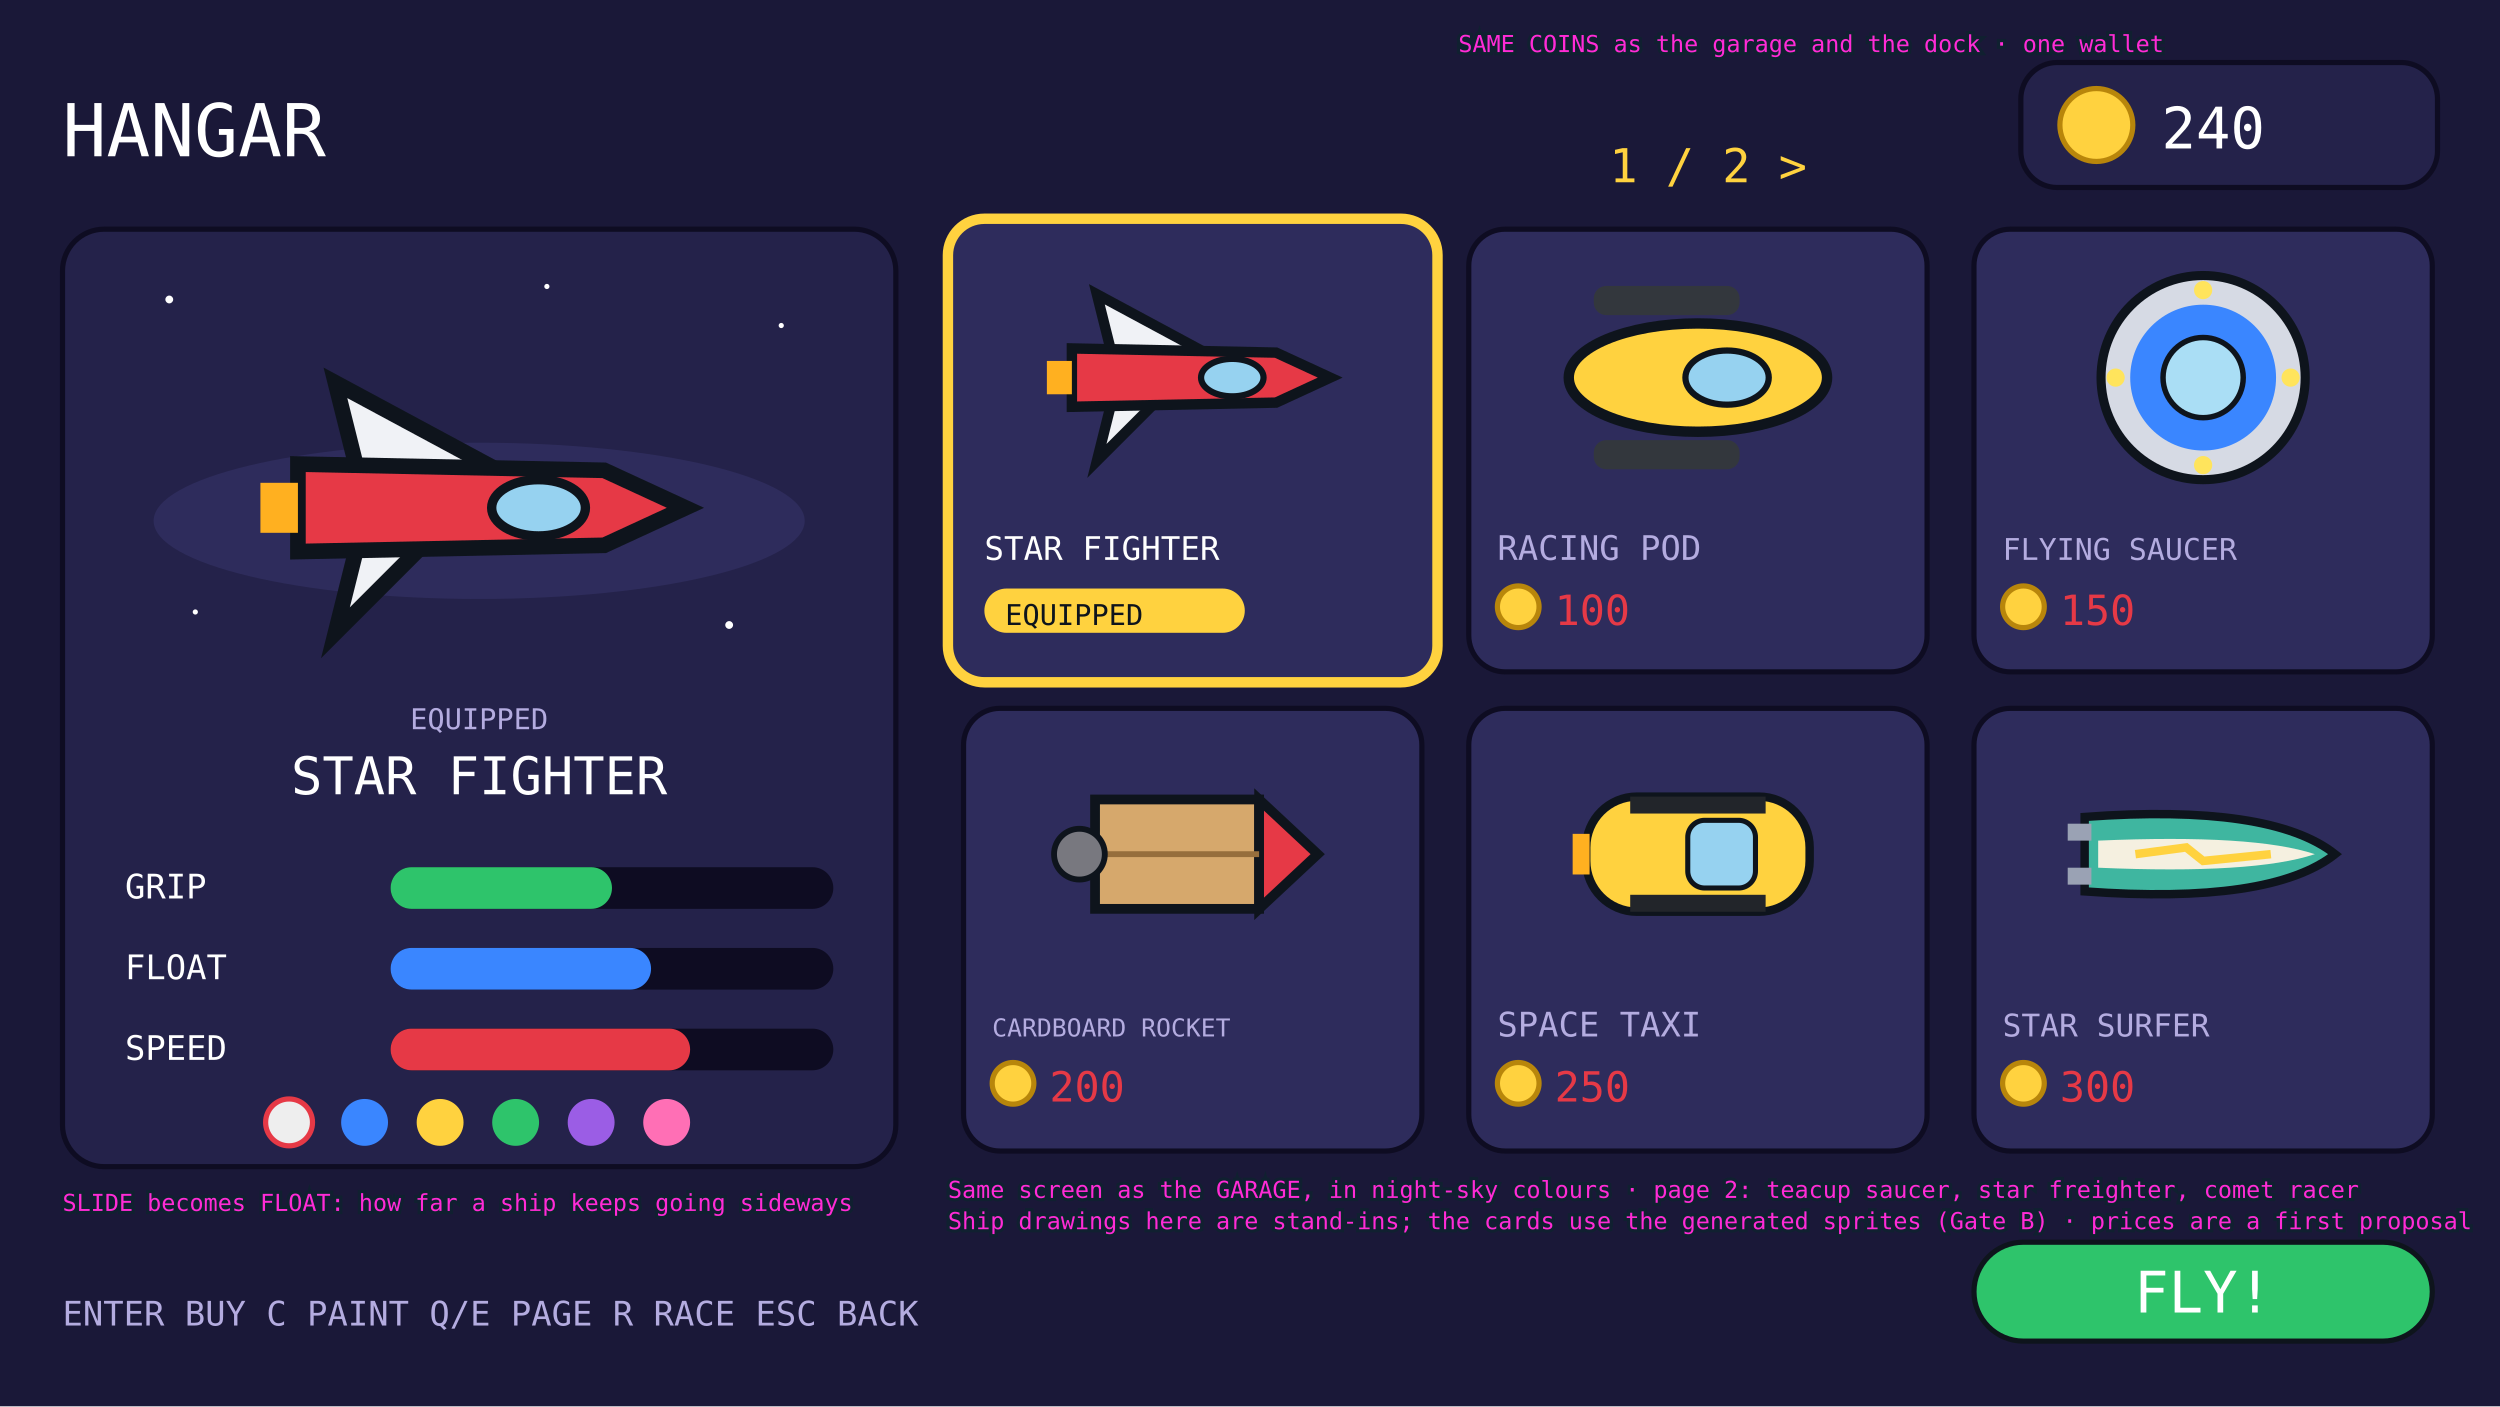
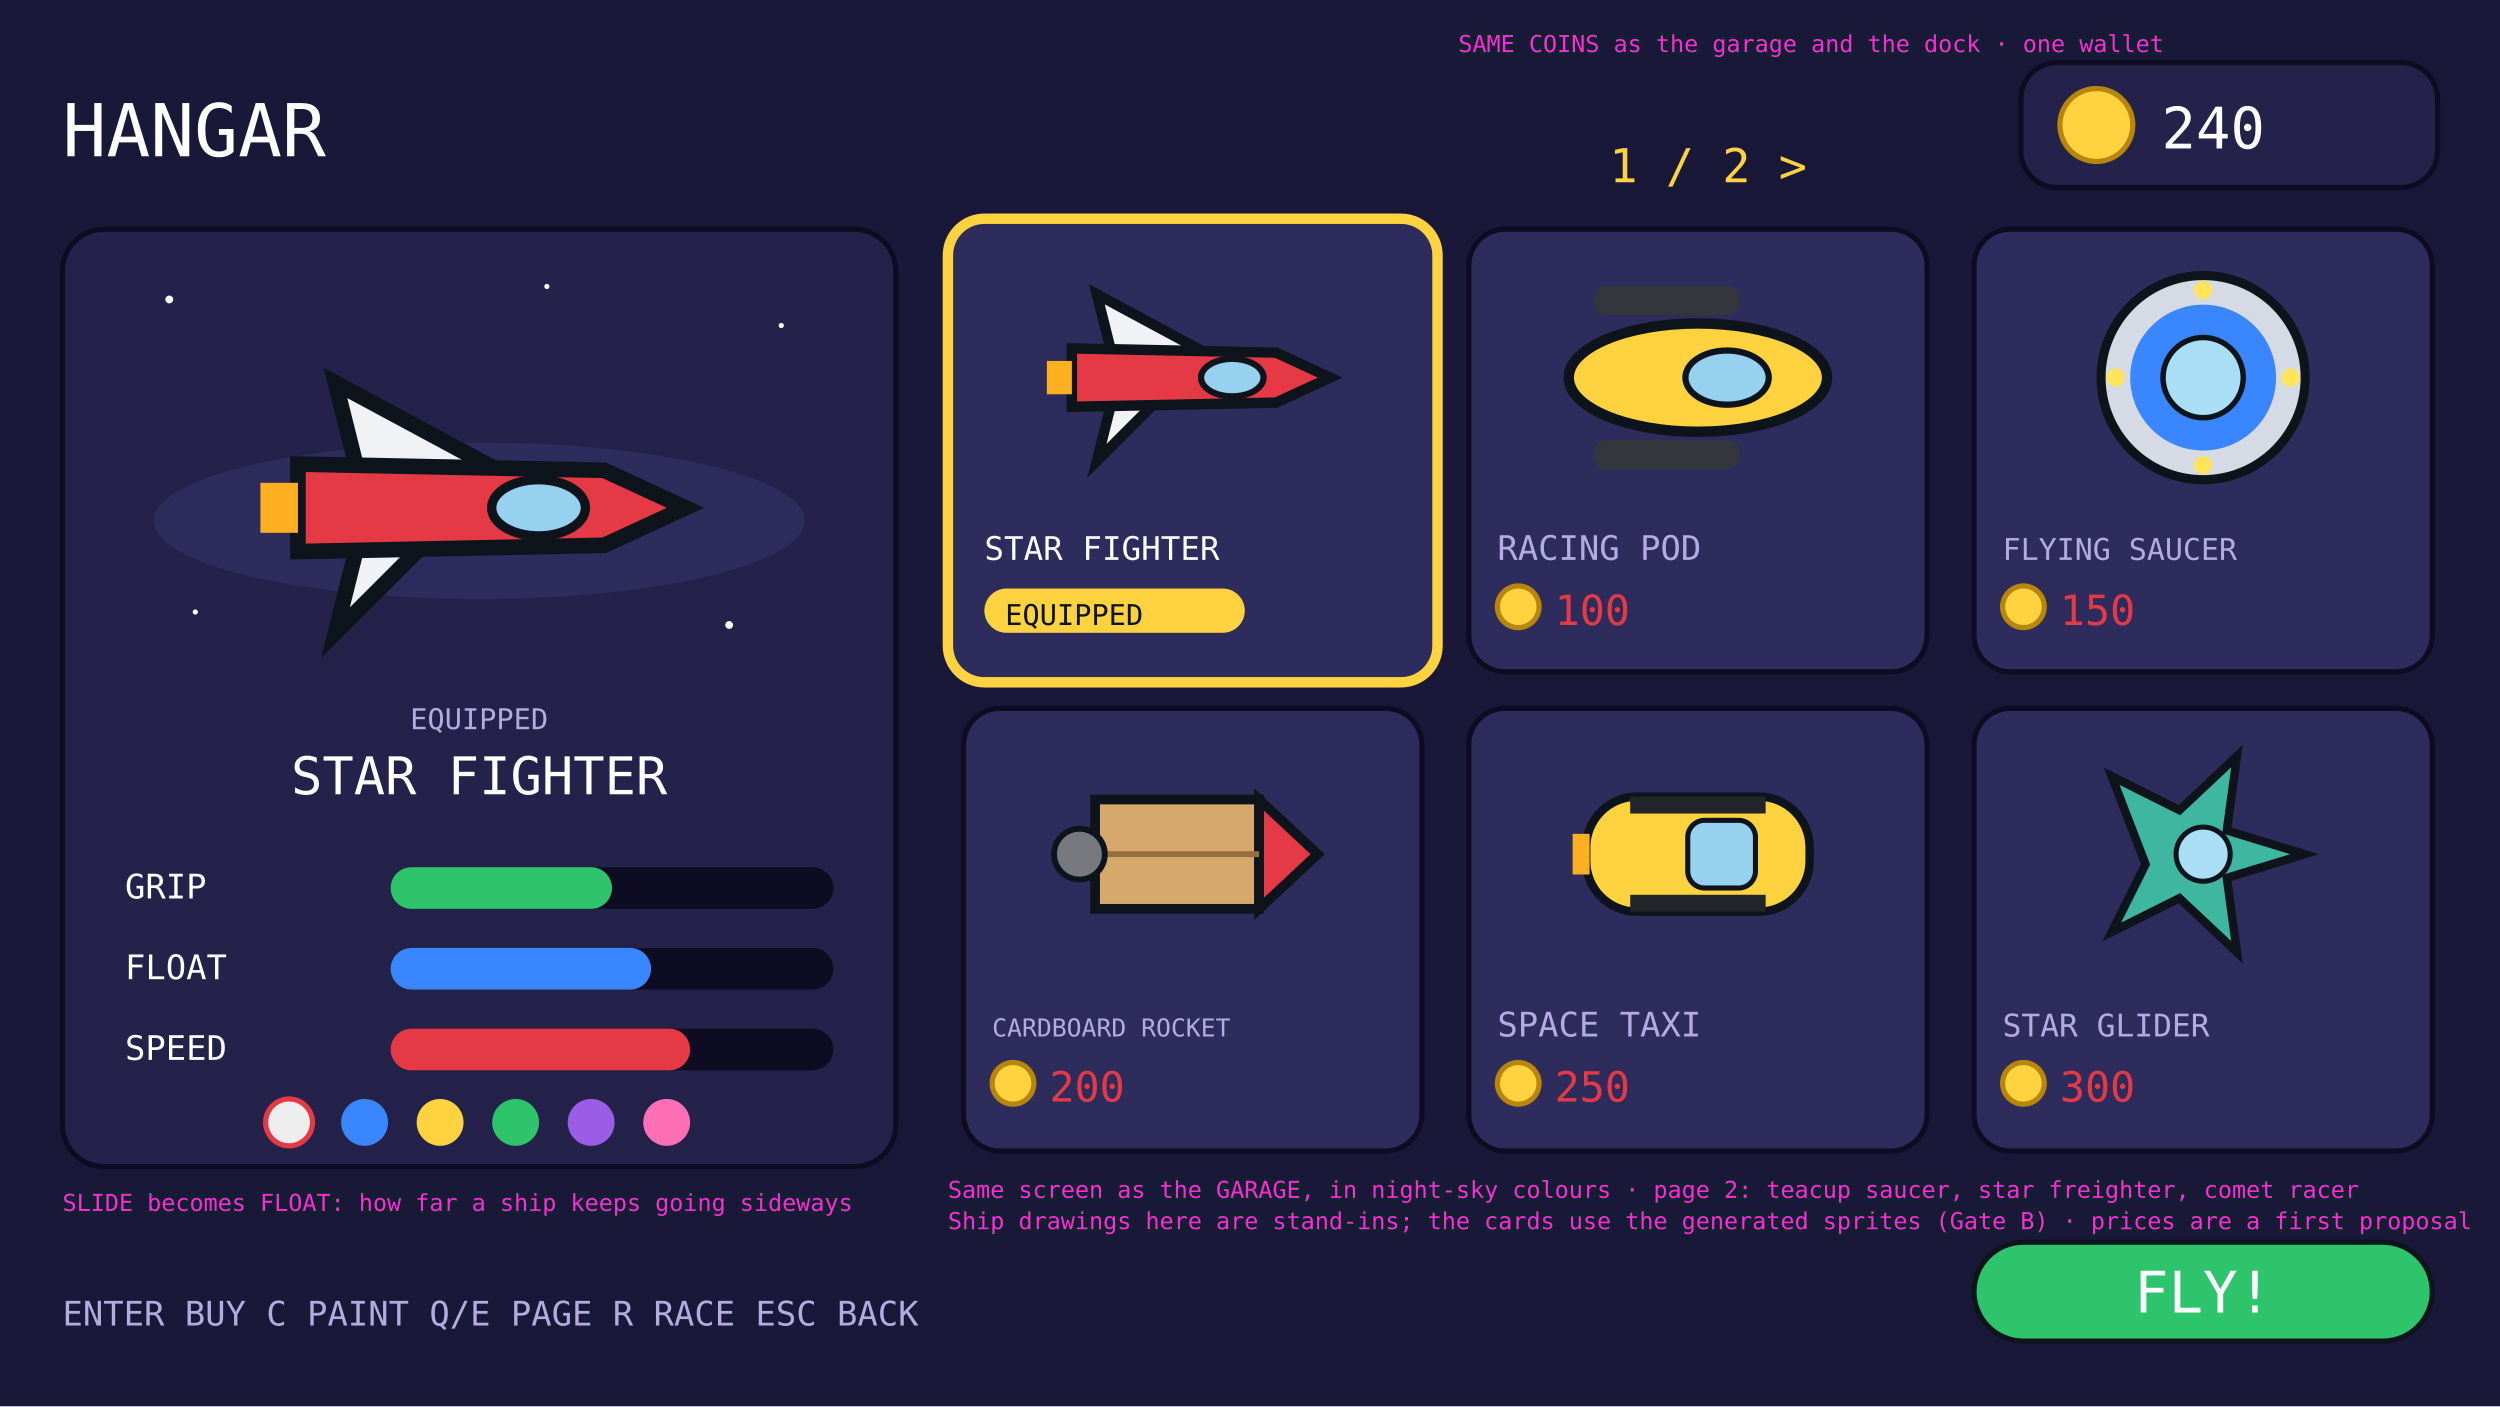
<svg xmlns="http://www.w3.org/2000/svg" viewBox="0 0 1920 1080" width="1920" height="1080" font-family="Public Pixel, Consolas, monospace">
  <defs>
    <style>
      .panel { fill: #24224A; stroke: #0E0C22; stroke-width: 4; }
      .card { fill: #2E2C5C; stroke: #0E0C22; stroke-width: 4; }
      .card-focus { fill: #2E2C5C; stroke: #FFD23F; stroke-width: 8; }
      .big { fill: #FFFFFF; }
      .dim { fill: #B4ACE0; }
      .price { fill: #E63946; }
      .coin { fill: #FFD23F; stroke: #B8860B; stroke-width: 4; }
      .spec-text { fill: #FF2BD6; font-family: Consolas, monospace; font-size: 18px; stroke: #102030; stroke-width: 5px; paint-order: stroke; }
      .bar-bg { fill: #0E0C22; }
      .hull { stroke: #0E141C; stroke-width: 5; }
      .wave { fill: none; stroke: #2A5C78; stroke-width: 6; stroke-linecap: round; }
    </style>
    <g id="fighter">
      <path class="hull" d="M -46 -40 L 6 -12 L -46 40 L -36 0 Z" fill="#F0F2F6" />
      <path class="hull" d="M -58 -14 L 40 -12 L 66 0 L 40 12 L -58 14 Z" fill="#E63946" />
      <ellipse cx="19" cy="0" rx="15" ry="9" fill="#96D2F0" stroke="#0E141C" stroke-width="3" />
      <rect x="-70" y="-8" width="12" height="16" fill="#FFB020" />
    </g>
    <g id="pod">
      <ellipse class="hull" cx="0" cy="0" rx="62" ry="26" fill="#FFD23F" />
      <rect x="-50" y="-44" width="70" height="14" rx="6" fill="#33373D" />
      <rect x="-50" y="30" width="70" height="14" rx="6" fill="#33373D" />
      <ellipse cx="14" cy="0" rx="20" ry="13" fill="#96D2F0" stroke="#0E141C" stroke-width="3" />
    </g>
    <g id="saucer">
      <circle class="hull" r="56" fill="#D6DAE4" />
      <circle r="40" fill="#3A86FF" />
      <circle cx="48" r="5" fill="#FFE45C" />
      <circle cx="-48" r="5" fill="#FFE45C" />
      <circle cy="48" r="5" fill="#FFE45C" />
      <circle cy="-48" r="5" fill="#FFE45C" />
      <circle r="22" fill="#AADEF5" stroke="#0E141C" stroke-width="3" />
    </g>
    <g id="box">
      <rect class="hull" x="-50" y="-28" width="84" height="56" fill="#D6A86C" />
      <path class="hull" d="M 34 -28 L 64 0 L 34 28 Z" fill="#E63946" />
      <line x1="-50" y1="0" x2="34" y2="0" stroke="#966E3C" stroke-width="3" />
      <circle cx="-58" r="13" fill="#78787F" stroke="#0E141C" stroke-width="3" />
    </g>
    <g id="taxi">
      <rect class="hull" x="-66" y="-34" width="132" height="68" rx="30" fill="#FFD23F" />
      <rect x="-40" y="-34" width="80" height="10" fill="#22252A" />
      <rect x="-40" y="24" width="80" height="10" fill="#22252A" />
      <rect x="-6" y="-20" width="40" height="40" rx="10" fill="#96D2F0" stroke="#0E141C" stroke-width="3" />
      <rect x="-74" y="-12" width="10" height="24" fill="#FFB020" />
    </g>
    <g id="surfer">
-       <path class="hull" d="M -70 -22 Q 40 -30 78 0 Q 40 30 -70 22 Z" fill="#3FB6A0" />
-       <path d="M -62 -8 Q 30 -12 66 0 Q 30 12 -62 8 Z" fill="#F5F0E0" />
-       <path d="M -40 0 L -10 -4 L 0 4 L 40 0" stroke="#FFD23F" stroke-width="5" fill="none" />
-       <rect x="-80" y="-18" width="14" height="10" fill="#9AA2B4" />
-       <rect x="-80" y="8" width="14" height="10" fill="#9AA2B4" />
+       <path class="hull" d="M 60 0 L 14 14 L 20 58 L -14 26 L -54 46 L -34 6 L -54 -46 L -14 -26 L 20 -58 L 14 -14 Z" fill="#3FB6A0" />
+       <circle r="16" fill="#AADEF5" stroke="#0E141C" stroke-width="3" />
    </g>
  </defs>
  <rect width="1920" height="1080" fill="#1A1838" />
  <text class="big" x="48" y="120" font-size="56">HANGAR</text>
  <rect class="panel" x="1552" y="48" width="320" height="96" rx="28" />
  <circle class="coin" cx="1610" cy="96" r="28" />
  <text class="big" x="1660" y="114" font-size="44">240</text>
  <text x="1236" y="140" font-size="36" fill="#FFD23F">1 / 2  &gt;</text>
  <text class="spec-text" x="1120" y="40">SAME COINS as the garage and the dock · one wallet</text>
  <rect class="panel" x="48" y="176" width="640" height="720" rx="32" />
  <ellipse cx="368" cy="400" rx="250" ry="60" fill="#2E2C5C" />
  <g fill="#FFFFFF">
    <circle cx="130" cy="230" r="3" />
    <circle cx="600" cy="250" r="2" />
    <circle cx="560" cy="480" r="3" />
    <circle cx="150" cy="470" r="2" />
    <circle cx="420" cy="220" r="2" />
  </g>
  <use href="#fighter" transform="translate(368 390) scale(2.4)" />
  <text class="dim" x="368" y="560" text-anchor="middle" font-size="22">EQUIPPED</text>
  <text class="big" x="368" y="610" text-anchor="middle" font-size="40">STAR FIGHTER</text>
  <text class="big" x="96" y="690" font-size="26">GRIP</text>
  <rect class="bar-bg" x="300" y="666" width="340" height="32" rx="16" />
  <rect x="300" y="666" width="170" height="32" rx="16" fill="#2EC46B" />
  <text class="big" x="96" y="752" font-size="26">FLOAT</text>
  <rect class="bar-bg" x="300" y="728" width="340" height="32" rx="16" />
  <rect x="300" y="728" width="200" height="32" rx="16" fill="#3A86FF" />
  <text class="big" x="96" y="814" font-size="26">SPEED</text>
  <rect class="bar-bg" x="300" y="790" width="340" height="32" rx="16" />
  <rect x="300" y="790" width="230" height="32" rx="16" fill="#E63946" />
  <g transform="translate(222 862)">
    <circle r="18" fill="#EEEEEE" stroke="#E63946" stroke-width="4" />
    <circle cx="58" r="18" fill="#3A86FF" />
    <circle cx="116" r="18" fill="#FFD23F" />
    <circle cx="174" r="18" fill="#2EC46B" />
    <circle cx="232" r="18" fill="#9B5DE5" />
    <circle cx="290" r="18" fill="#FF6FB5" />
  </g>
  <text class="spec-text" x="48" y="930">SLIDE becomes FLOAT: how far a ship keeps going sideways</text>
  <rect class="card-focus" x="728" y="168" width="376" height="356" rx="28" />
  <use href="#fighter" transform="translate(916 290) scale(1.6)" />
  <text class="big" x="756" y="430" font-size="25">STAR FIGHTER</text>
  <rect x="756" y="452" width="200" height="34" rx="17" fill="#FFD23F" />
  <text x="772" y="480" font-size="22" fill="#0E141C">EQUIPPED</text>
  <rect class="card" x="1128" y="176" width="352" height="340" rx="28" />
  <use href="#pod" transform="translate(1304 290) scale(1.6)" />
  <text class="dim" x="1150" y="430" font-size="26">RACING POD</text>
  <circle class="coin" cx="1166" cy="466" r="16" />
  <text class="price" x="1194" y="480" font-size="32">100</text>
  <rect class="card" x="1516" y="176" width="352" height="340" rx="28" />
  <use href="#saucer" transform="translate(1692 290) scale(1.4)" />
  <text class="dim" x="1538" y="430" font-size="23">FLYING SAUCER</text>
  <circle class="coin" cx="1554" cy="466" r="16" />
  <text class="price" x="1582" y="480" font-size="32">150</text>
  <rect class="card" x="740" y="544" width="352" height="340" rx="28" />
  <use href="#box" transform="translate(916 656) scale(1.5)" />
  <text class="dim" x="762" y="796" font-size="19">CARDBOARD ROCKET</text>
  <circle class="coin" cx="778" cy="832" r="16" />
  <text class="price" x="806" y="846" font-size="32">200</text>
  <rect class="card" x="1128" y="544" width="352" height="340" rx="28" />
  <use href="#taxi" transform="translate(1304 656) scale(1.3)" />
  <text class="dim" x="1150" y="796" font-size="26">SPACE TAXI</text>
  <circle class="coin" cx="1166" cy="832" r="16" />
  <text class="price" x="1194" y="846" font-size="32">250</text>
  <rect class="card" x="1516" y="544" width="352" height="340" rx="28" />
  <use href="#surfer" transform="translate(1692 656) scale(1.3)" />
-   <text class="dim" x="1538" y="796" font-size="24">STAR SURFER</text>
+   <text class="dim" x="1538" y="796" font-size="24">STAR GLIDER</text>
  <circle class="coin" cx="1554" cy="832" r="16" />
  <text class="price" x="1582" y="846" font-size="32">300</text>
  <text x="48" y="1018" font-size="26" fill="#B4ACE0">ENTER BUY   C PAINT   Q/E PAGE   R RACE   ESC BACK</text>
  <rect x="1516" y="954" width="352" height="76" rx="38" fill="#2EC46B" stroke="#0E141C" stroke-width="4" />
  <text class="big" x="1692" y="1008" text-anchor="middle" font-size="44">FLY!</text>
  <text class="spec-text" x="728" y="920">Same screen as the GARAGE, in night-sky colours · page 2: teacup saucer, star freighter, comet racer</text>
  <text class="spec-text" x="728" y="944">Ship drawings here are stand-ins; the cards use the generated sprites (Gate B) · prices are a first proposal</text>
</svg>
